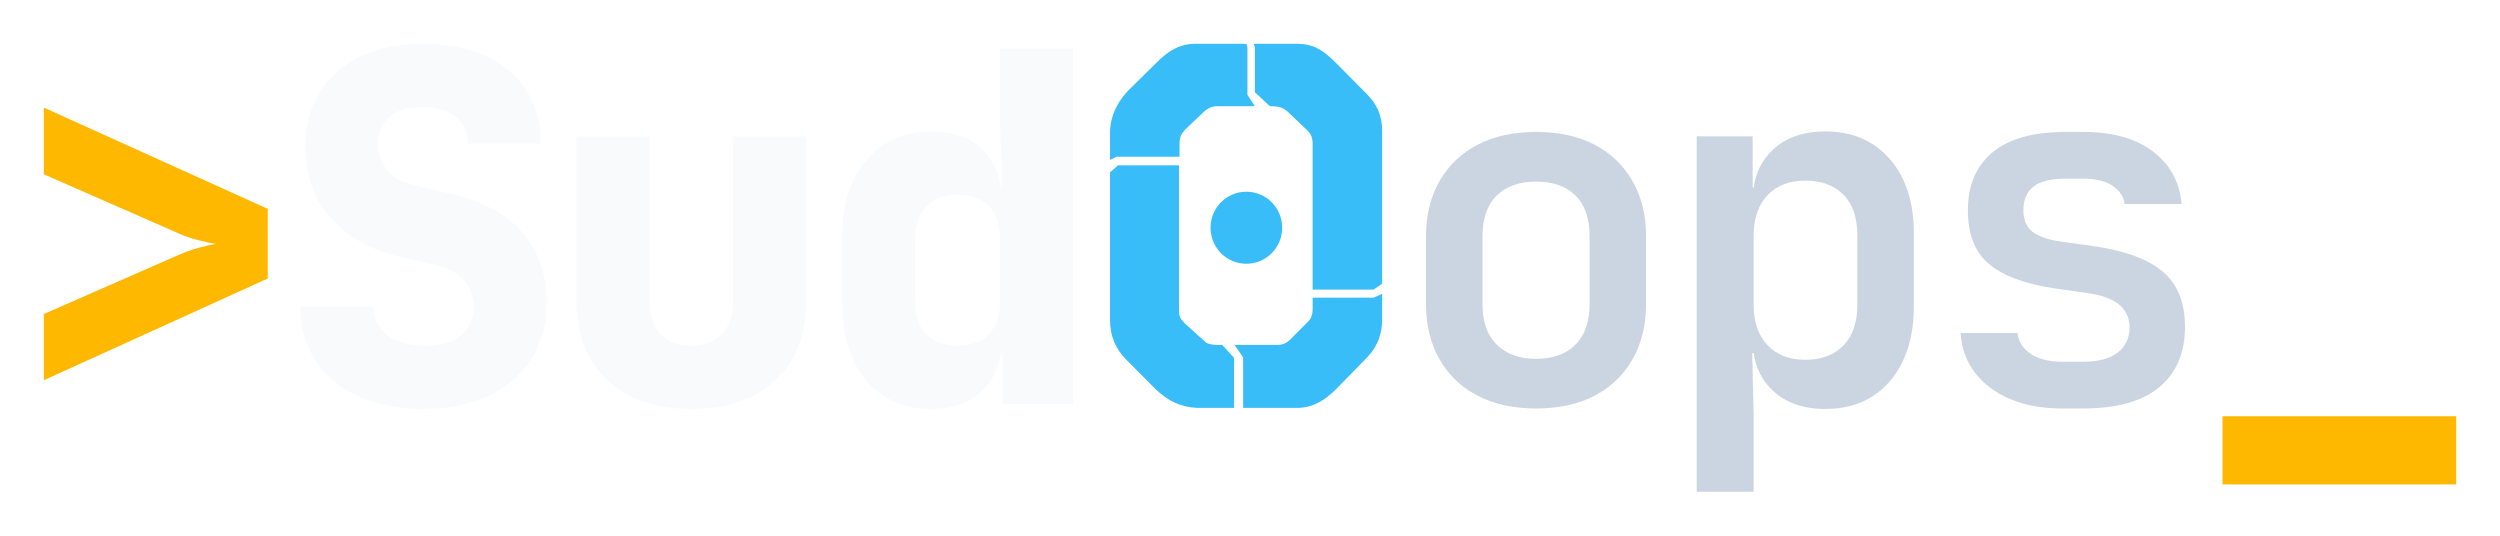
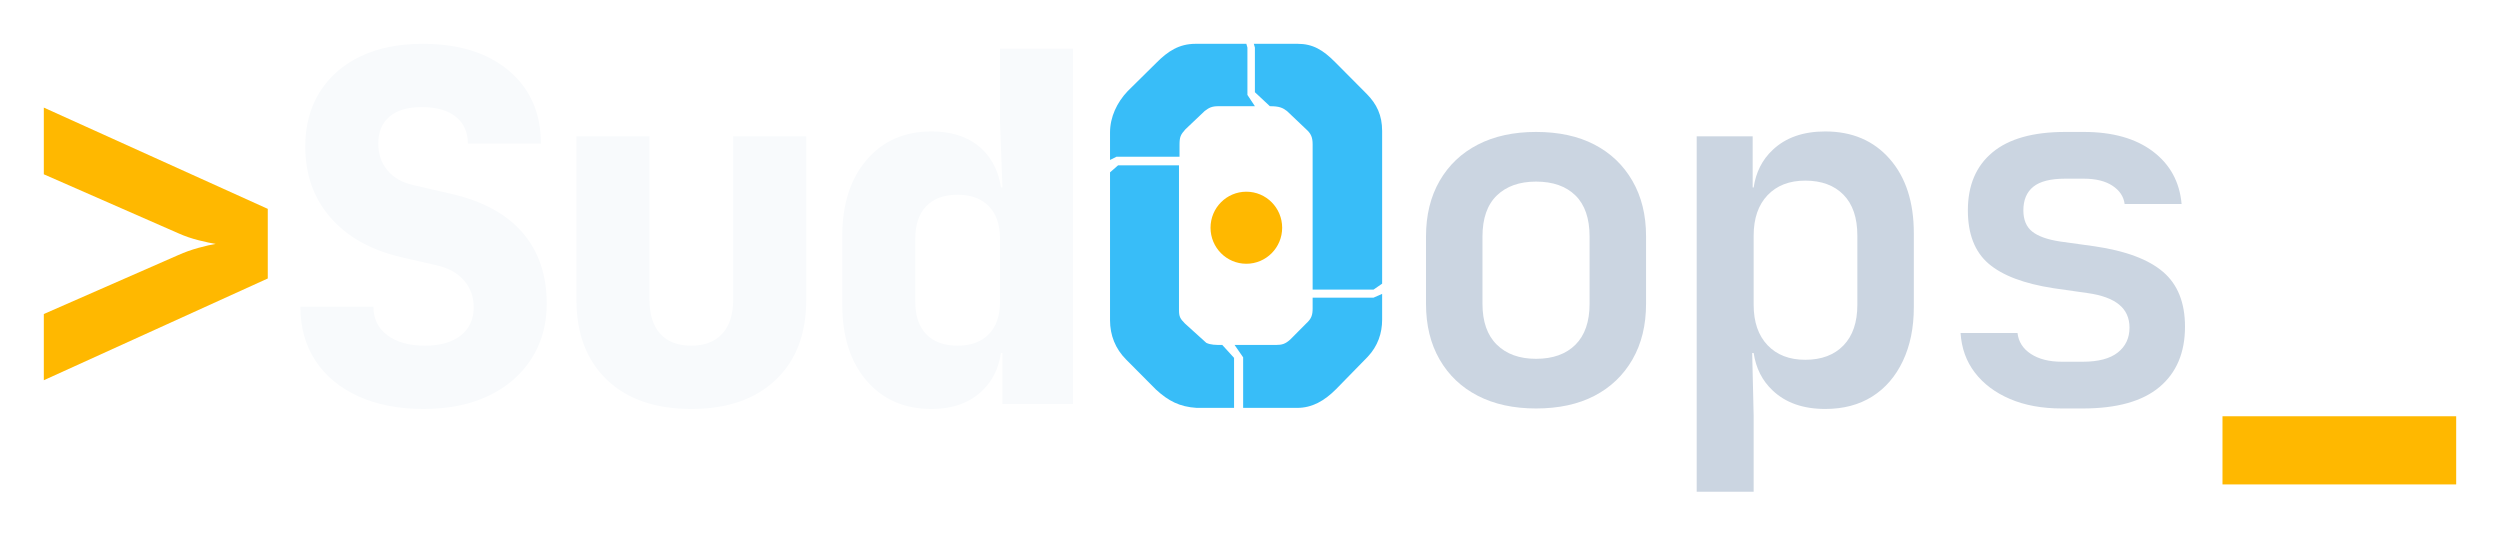
<svg xmlns="http://www.w3.org/2000/svg" viewBox="-20 -830 5135 1100" role="img" aria-label="Sud0ops Builder Loop horizontal wordmark">
  <g fill="#FFB800">
    <path transform="translate(0.0 0) scale(1 -1)" d="M70 49V185L346 306Q366 315 388.0 321.0Q410 327 423 329Q410 331 388.0 336.5Q366 342 346 351L70 472V609L530 401V258Z" />
  </g>
  <g fill="#F8FAFC">
    <path transform="translate(550.0 0) scale(1 -1)" d="M300 -10Q223 -10 166.0 16.0Q109 42 78.0 89.0Q47 136 47 200H197Q197 163 225.5 141.5Q254 120 303 120Q350 120 376.5 141.0Q403 162 403 199Q403 231 383.0 254.0Q363 277 327 285L253 302Q160 324 108.5 383.5Q57 443 57 529Q57 593 86.5 640.5Q116 688 170.0 714.0Q224 740 298 740Q410 740 475.5 684.5Q541 629 541 535H391Q391 570 366.5 590.0Q342 610 296 610Q253 610 230.0 590.5Q207 571 207 535Q207 503 225.5 480.5Q244 458 278 450L356 432Q453 410 503.0 352.5Q553 295 553 206Q553 142 521.5 93.0Q490 44 433.5 17.0Q377 -10 300 -10Z" />
    <path transform="translate(1100.0 0) scale(1 -1)" d="M300 -10Q189 -10 126.5 50.0Q64 110 64 214V550H214V215Q214 169 236.0 144.5Q258 120 300 120Q341 120 363.5 144.5Q386 169 386 215V550H536V214Q536 109 473.0 49.5Q410 -10 300 -10Z" />
    <path transform="translate(1650.0 0) scale(1 -1)" d="M243 -10Q160 -10 110.0 48.0Q60 106 60 205V345Q60 443 110.0 501.5Q160 560 243 560Q311 560 350 521Q379 491 386 445H389L384 580V730H534V0H389V105H386Q379 59 350 30Q311 -10 243 -10ZM297 120Q338 120 361.0 143.5Q384 167 384 210V340Q384 383 361.0 406.5Q338 430 297 430Q255 430 232.5 406.5Q210 383 210 340V210Q210 167 232.5 143.5Q255 120 297 120Z" />
  </g>
  <g transform="translate(2260 -740) scale(1.098039 1.104565) translate(-94 -101)">
    <g fill="#38BDF8">
      <path d="M 349 101 L 254 101 C 223 101 202 115 181 136 L 127 189 C 107 210 94 237 94 266 L 94 317 L 106 311 L 224 311 L 224 289 C 224 274 226 270 235 260 L 271 226 C 279 220 284 217 297 217 L 365 217 L 351 196 L 351 108 Z" />
      <path d="M 363 101 L 445 101 C 473 101 492 112 515 135 L 574 194 C 593 213 603 234 603 263 L 603 547 L 587 558 L 473 558 L 473 288 C 473 275 470 268 461 260 L 425 226 C 417 220 411 217 393 217 L 365 191 L 365 108 Z" />
      <path d="M 109 327 L 223 327 L 223 596 C 223 608 225 612 234 621 L 274 657 C 282 661 292 661 304 661 L 326 685 L 326 778 L 256 778 C 224 776 203 765 180 744 L 124 688 C 104 668 94 643 94 615 L 94 340 Z" />
      <path d="M 473 573 L 587 573 L 603 566 L 603 614 C 603 639 595 663 576 683 L 517 743 C 495 765 472 778 444 778 L 343 778 L 343 684 L 327 661 L 404 661 C 416 661 422 659 431 651 L 461 621 C 471 612 473 605 473 593 Z" />
-       <circle cx="349" cy="443" r="67" />
+       <circle cx="349" cy="443" r="67" fill="#FFB800" />
    </g>
  </g>
  <g fill="#CBD5E1">
    <path transform="translate(2835.0 0) scale(1 -1)" d="M300 -9Q231 -9 180.5 17.0Q130 43 102.0 91.5Q74 140 74 206V344Q74 410 102.0 458.5Q130 507 180.5 533.0Q231 559 300 559Q370 559 420.0 533.0Q470 507 498.0 458.5Q526 410 526 345V206Q526 140 498.0 91.5Q470 43 420.0 17.0Q370 -9 300 -9ZM300 93Q352 93 381.0 122.0Q410 151 410 206V344Q410 400 381.0 428.5Q352 457 300 457Q249 457 219.5 428.5Q190 400 190 344V206Q190 151 219.5 122.0Q249 93 300 93Z" />
    <path transform="translate(3385.0 0) scale(1 -1)" d="M80 -180V550H195V445H197Q204 492 236 522Q276 560 344 560Q427 560 476.5 503.5Q526 447 526 351V199Q526 136 503.5 88.5Q481 41 440.5 15.5Q400 -10 344 -10Q276 -10 236 28Q204 58 197 105H194L197 -24V-180ZM303 91Q353 91 381.5 120.5Q410 150 410 204V346Q410 401 381.5 430.0Q353 459 303 459Q254 459 225.5 429.0Q197 399 197 346V204Q197 151 225.5 121.0Q254 91 303 91Z" />
    <path transform="translate(3935.0 0) scale(1 -1)" d="M280 -9Q219 -9 173.5 10.5Q128 30 101.5 64.5Q75 99 72 146H189Q192 119 216.5 103.0Q241 87 280 87H323Q371 87 395.0 106.0Q419 125 419 157Q419 187 397.5 204.5Q376 222 333 228L263 238Q172 252 129.5 288.5Q87 325 87 398Q87 475 137.5 517.0Q188 559 287 559H325Q414 559 467.0 519.0Q520 479 526 411H409Q406 434 384.0 448.5Q362 463 325 463H287Q242 463 221.5 446.5Q201 430 201 398Q201 369 219.0 354.5Q237 340 276 334L348 324Q443 310 488.0 271.5Q533 233 533 159Q533 79 480.5 35.0Q428 -9 323 -9Z" />
  </g>
  <g fill="#FFB800">
    <path transform="translate(4485.0 0) scale(1 -1)" d="M60 -165V-25H540V-165Z" />
  </g>
</svg>
